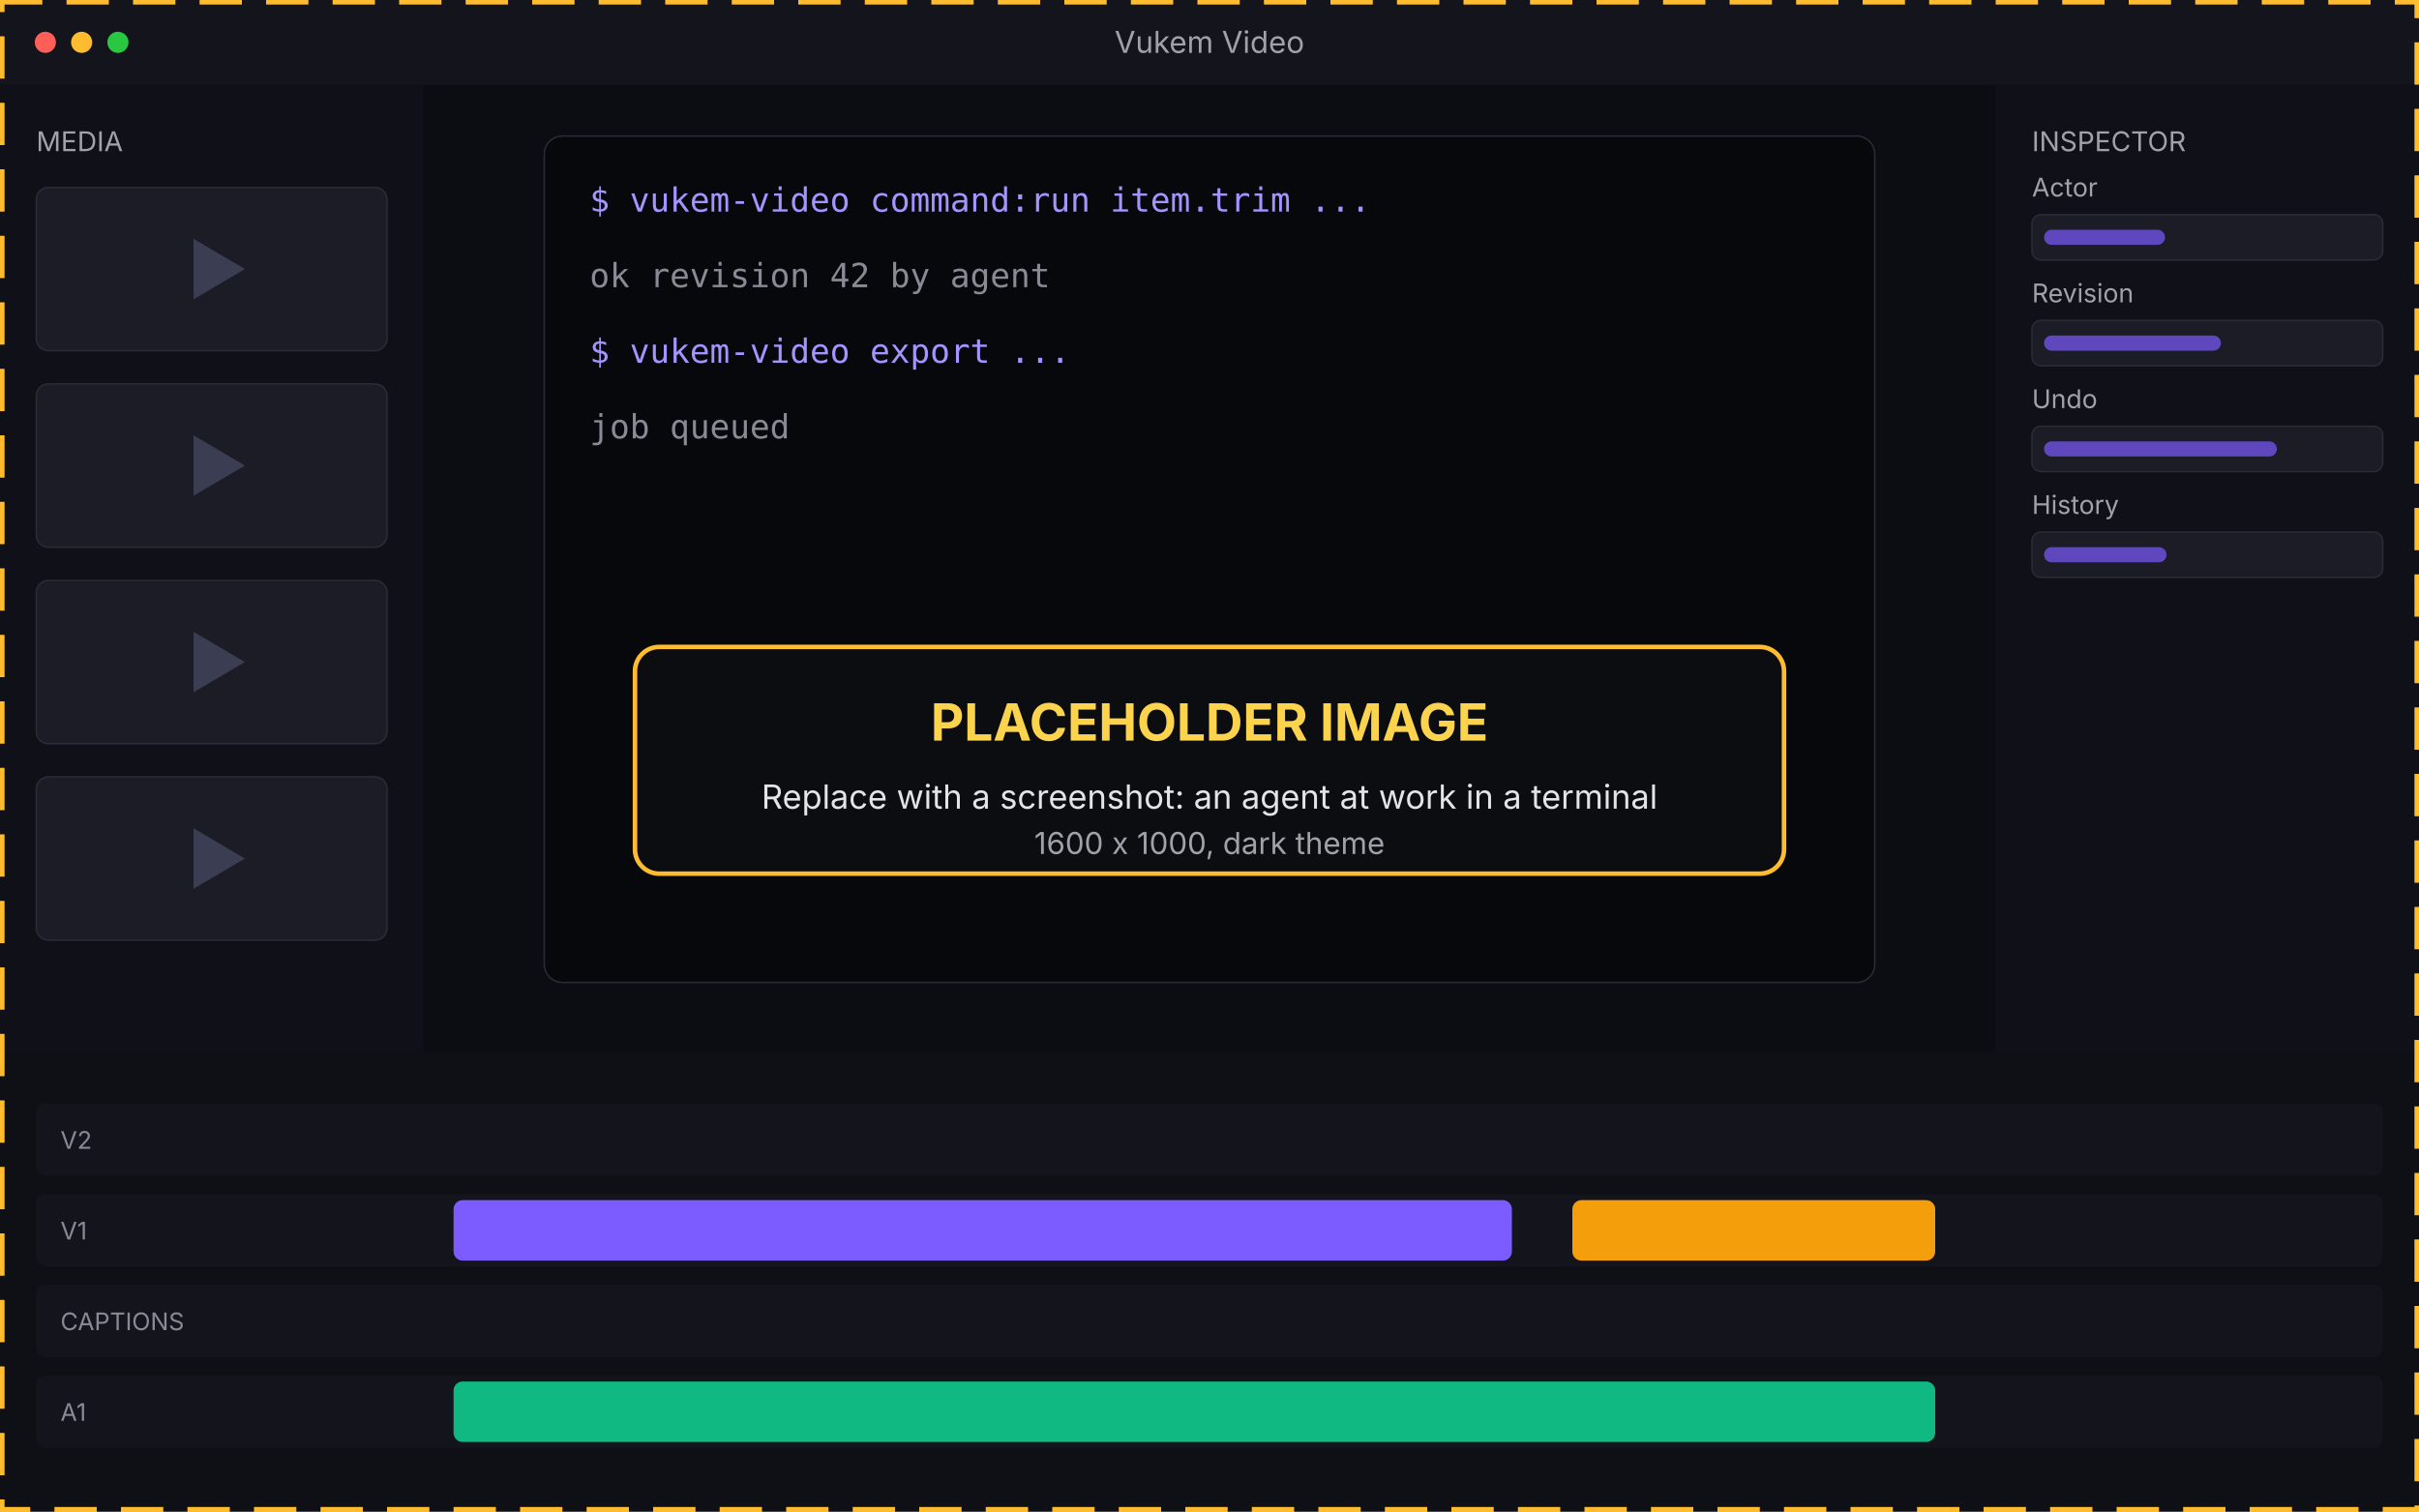
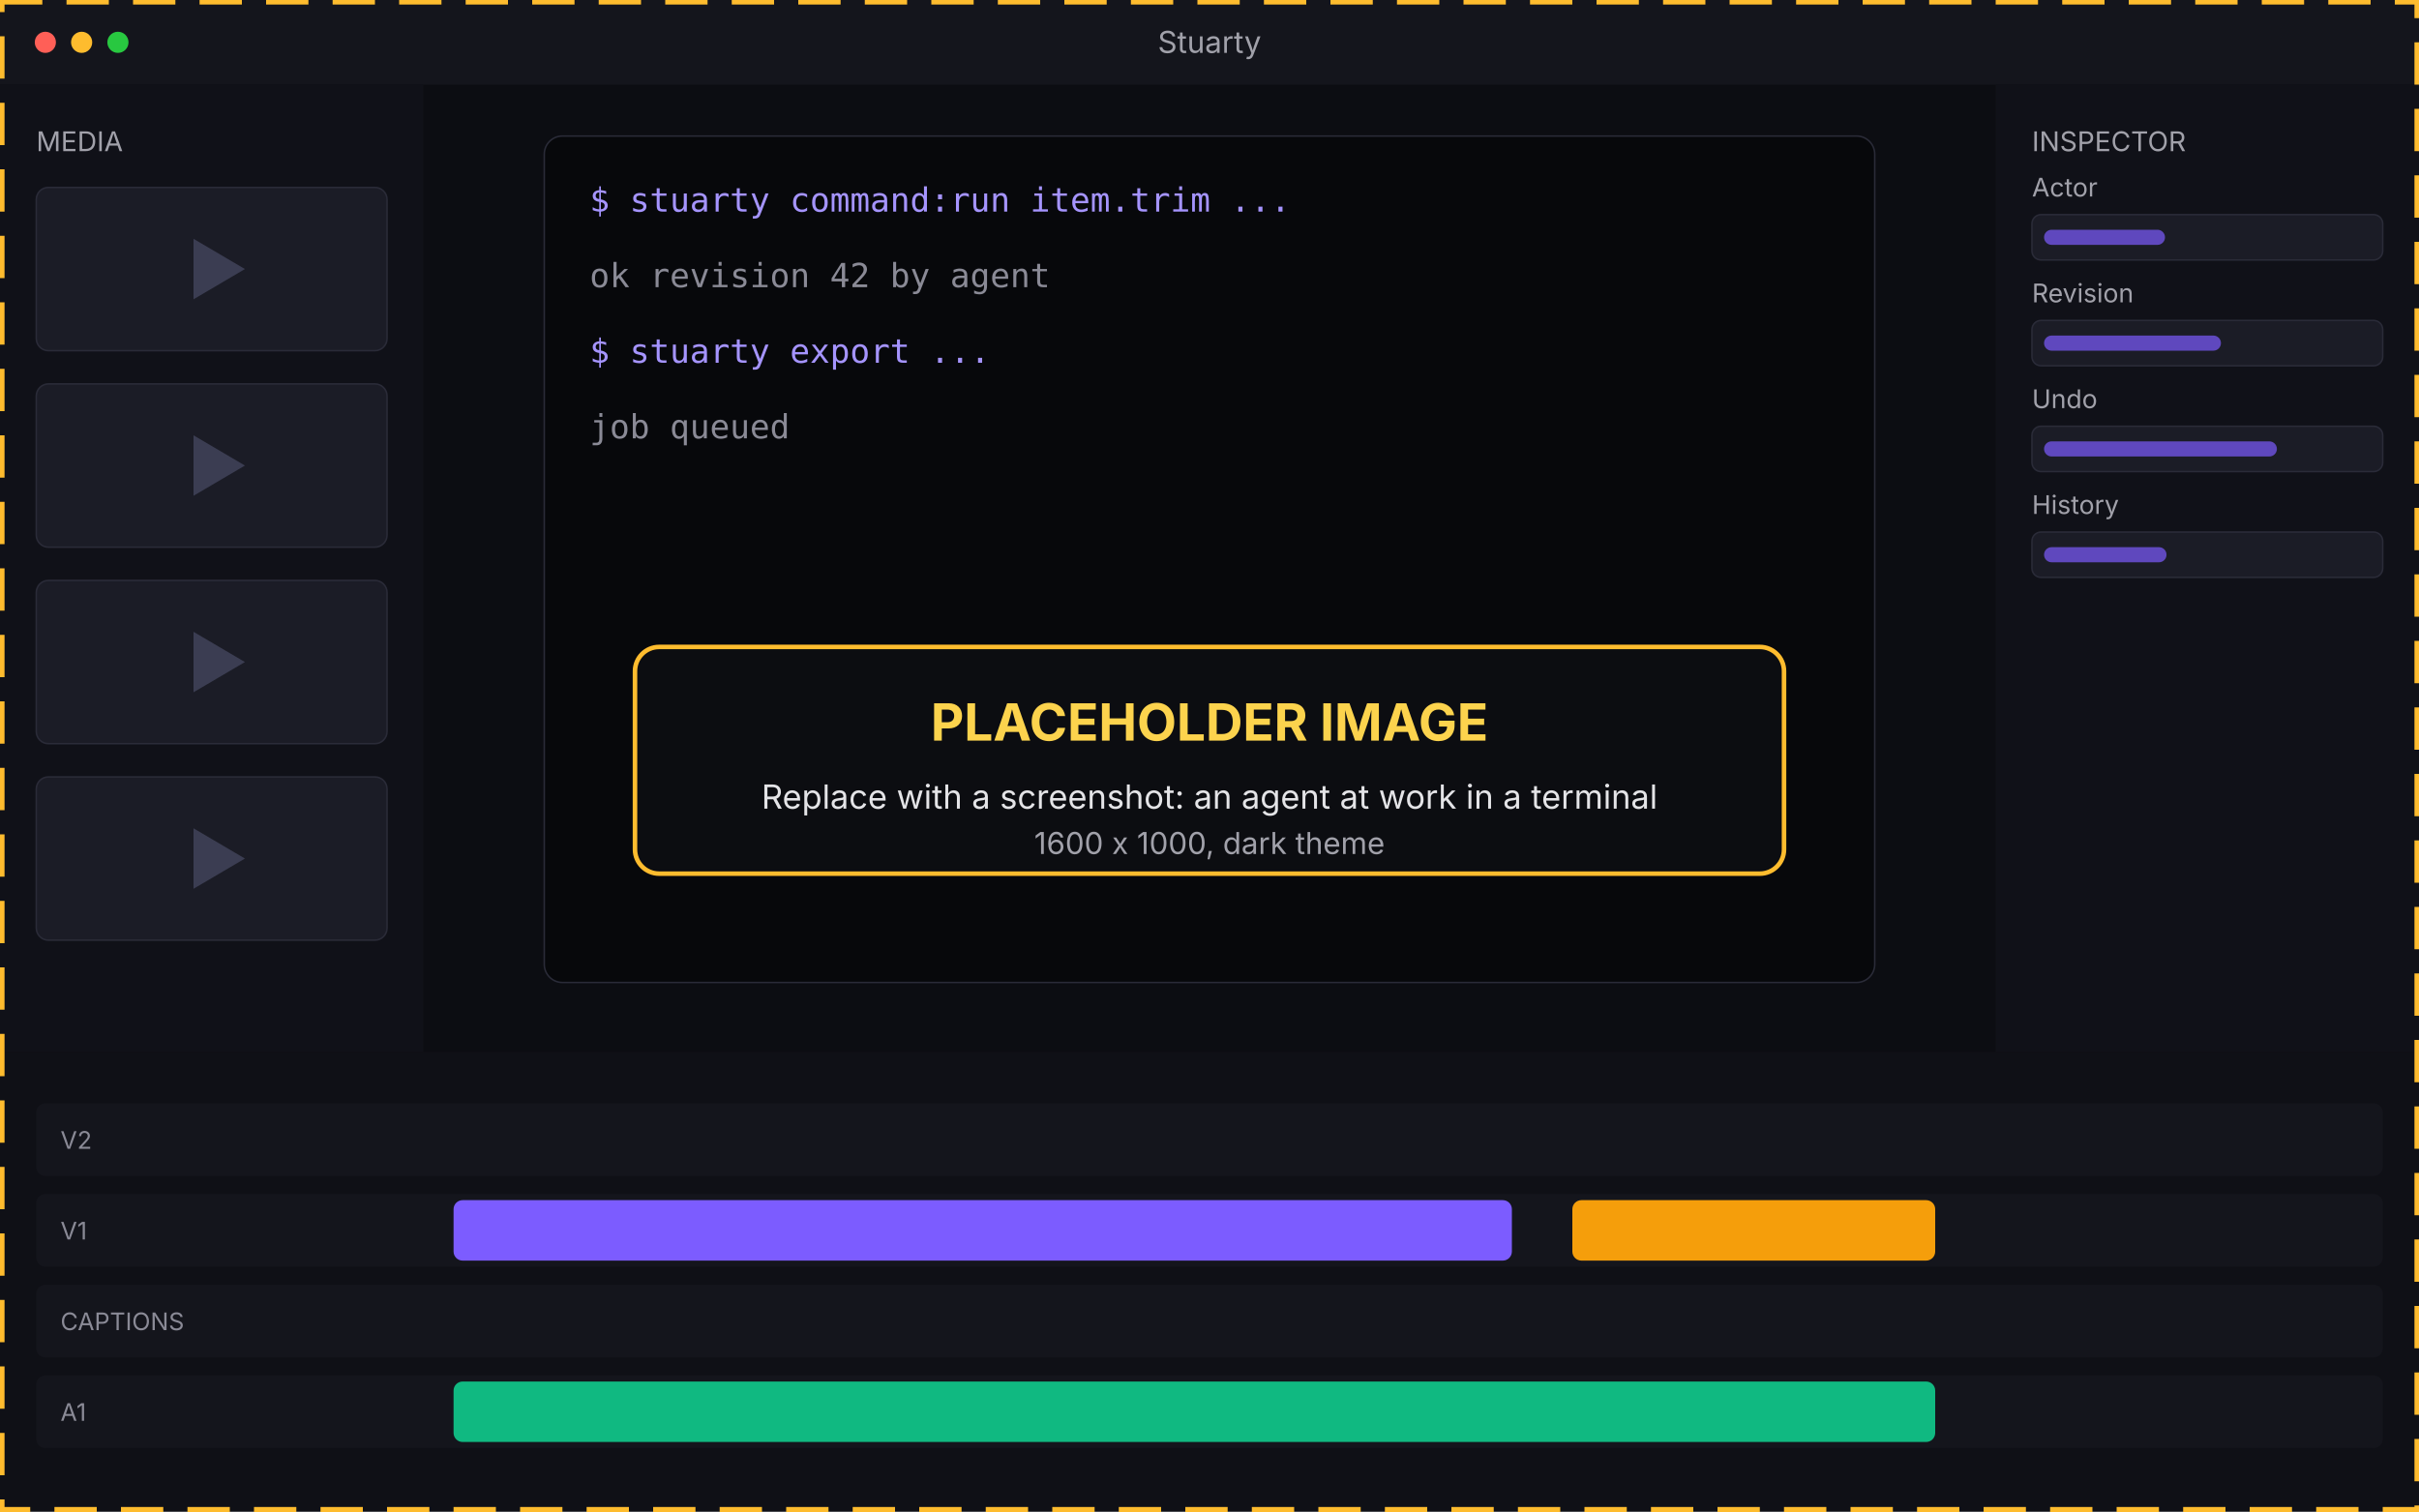
<svg xmlns="http://www.w3.org/2000/svg" viewBox="0 0 1600 1000" width="1600" height="1000" role="img" aria-labelledby="t">
  <rect width="1600" height="1000" fill="#0c0d12" />
  <rect width="1600" height="56" fill="#14151c" />
  <circle cx="30" cy="28" r="7" fill="#ff5f57" />
  <circle cx="54" cy="28" r="7" fill="#febc2e" />
  <circle cx="78" cy="28" r="7" fill="#28c840" />
-   <text x="800" y="35" text-anchor="middle" font-family="Inter, system-ui, sans-serif" font-size="20" fill="#a1a1aa">Vukem Video</text>
+   <text x="800" y="35" text-anchor="middle" font-family="Inter, system-ui, sans-serif" font-size="20" fill="#a1a1aa">Stuarty</text>
  <rect x="0" y="56" width="280" height="640" fill="#101118" />
  <rect x="1320" y="56" width="280" height="640" fill="#101118" />
  <text x="24" y="100" font-family="Inter, system-ui, sans-serif" font-size="18" fill="#a1a1aa">MEDIA</text>
  <text x="1344" y="100" font-family="Inter, system-ui, sans-serif" font-size="18" fill="#a1a1aa">INSPECTOR</text>
  <defs>
    <linearGradient id="g" x1="0" y1="0" x2="0" y2="1">
      <stop offset="0" stop-color="#3b2a8f" />
      <stop offset="1" stop-color="#111827" />
    </linearGradient>
  </defs>
  <rect x="24" y="124" width="232" height="108" rx="8" fill="#1b1c26" />
  <rect x="24" y="124" width="232" height="108" rx="8" fill="none" stroke="#2a2b38" />
  <path d="M128 158v40l34-20z" fill="#3b3d52" />
  <rect x="24" y="254" width="232" height="108" rx="8" fill="#1b1c26" />
  <rect x="24" y="254" width="232" height="108" rx="8" fill="none" stroke="#2a2b38" />
  <path d="M128 288v40l34-20z" fill="#3b3d52" />
  <rect x="24" y="384" width="232" height="108" rx="8" fill="#1b1c26" />
  <rect x="24" y="384" width="232" height="108" rx="8" fill="none" stroke="#2a2b38" />
  <path d="M128 418v40l34-20z" fill="#3b3d52" />
  <rect x="24" y="514" width="232" height="108" rx="8" fill="#1b1c26" />
  <rect x="24" y="514" width="232" height="108" rx="8" fill="none" stroke="#2a2b38" />
  <path d="M128 548v40l34-20z" fill="#3b3d52" />
  <rect x="360" y="90" width="880" height="560" rx="12" fill="#07080b" stroke="#2a2b38" />
-   <text x="390" y="140" font-size="22" font-family="monospace" fill="#a594ff">$ vukem-video command:run item.trim ...</text>
+   <text x="390" y="140" font-size="22" font-family="monospace" fill="#a594ff">$ stuarty command:run item.trim ...</text>
  <text x="390" y="190" font-family="monospace" font-size="22" fill="#8a8a96">ok  revision 42  by agent</text>
-   <text x="390" y="240" font-family="monospace" font-size="22" fill="#a594ff">$ vukem-video export ...</text>
+   <text x="390" y="240" font-family="monospace" font-size="22" fill="#a594ff">$ stuarty export ...</text>
  <text x="390" y="290" font-family="monospace" font-size="22" fill="#8a8a96">job queued</text>
  <text x="1344" y="130" font-family="Inter, system-ui, sans-serif" font-size="17" fill="#a1a1aa">Actor</text>
  <rect x="1344" y="142" width="232" height="30" rx="6" fill="#1b1c26" stroke="#2a2b38" />
  <rect x="1352" y="152" width="80" height="10" rx="5" fill="#7c5cff" fill-opacity=".7" />
  <text x="1344" y="200" font-family="Inter, system-ui, sans-serif" font-size="17" fill="#a1a1aa">Revision</text>
  <rect x="1344" y="212" width="232" height="30" rx="6" fill="#1b1c26" stroke="#2a2b38" />
  <rect x="1352" y="222" width="117" height="10" rx="5" fill="#7c5cff" fill-opacity=".7" />
  <text x="1344" y="270" font-family="Inter, system-ui, sans-serif" font-size="17" fill="#a1a1aa">Undo</text>
  <rect x="1344" y="282" width="232" height="30" rx="6" fill="#1b1c26" stroke="#2a2b38" />
  <rect x="1352" y="292" width="154" height="10" rx="5" fill="#7c5cff" fill-opacity=".7" />
  <text x="1344" y="340" font-family="Inter, system-ui, sans-serif" font-size="17" fill="#a1a1aa">History</text>
  <rect x="1344" y="352" width="232" height="30" rx="6" fill="#1b1c26" stroke="#2a2b38" />
  <rect x="1352" y="362" width="81" height="10" rx="5" fill="#7c5cff" fill-opacity=".7" />
  <rect x="0" y="696" width="1600" height="304" fill="#0f1016" />
  <rect x="24" y="730" width="1552" height="48" rx="6" fill="#14151c" />
  <text x="40" y="760" font-family="Inter, system-ui, sans-serif" font-size="16" fill="#8a8a96">V2</text>
  <rect x="24" y="790" width="1552" height="48" rx="6" fill="#14151c" />
  <text x="40" y="820" font-family="Inter, system-ui, sans-serif" font-size="16" fill="#8a8a96">V1</text>
  <rect x="24" y="850" width="1552" height="48" rx="6" fill="#14151c" />
  <text x="40" y="880" font-family="Inter, system-ui, sans-serif" font-size="16" fill="#8a8a96">CAPTIONS</text>
  <rect x="24" y="910" width="1552" height="48" rx="6" fill="#14151c" />
  <text x="40" y="940" font-family="Inter, system-ui, sans-serif" font-size="16" fill="#8a8a96">A1</text>
  <rect x="300" y="794" width="700" height="40" rx="6" fill="#7c5cff" />
  <rect x="1040" y="794" width="240" height="40" rx="6" fill="#f59e0b" />
  <rect x="300" y="914" width="980" height="40" rx="6" fill="#10b981" />
  <rect x="0" y="0" width="1600" height="1000" fill="none" stroke="#febc2e" stroke-width="6" stroke-dasharray="28 16" />
  <rect x="420" y="428" width="760" height="150" rx="16" fill="#0c0d12" fill-opacity=".92" stroke="#febc2e" stroke-width="3" />
  <text x="800" y="490" text-anchor="middle" font-family="Inter, system-ui, sans-serif" font-size="34" font-weight="700" fill="#fcd34d">PLACEHOLDER IMAGE</text>
  <text x="800" y="535" text-anchor="middle" font-family="Inter, system-ui, sans-serif" font-size="22" fill="#e4e4e7">Replace with a screenshot: an agent at work in a terminal</text>
  <text x="800" y="565" text-anchor="middle" font-family="Inter, system-ui, sans-serif" font-size="20" fill="#a1a1aa">1600 x 1000, dark theme</text>
</svg>
